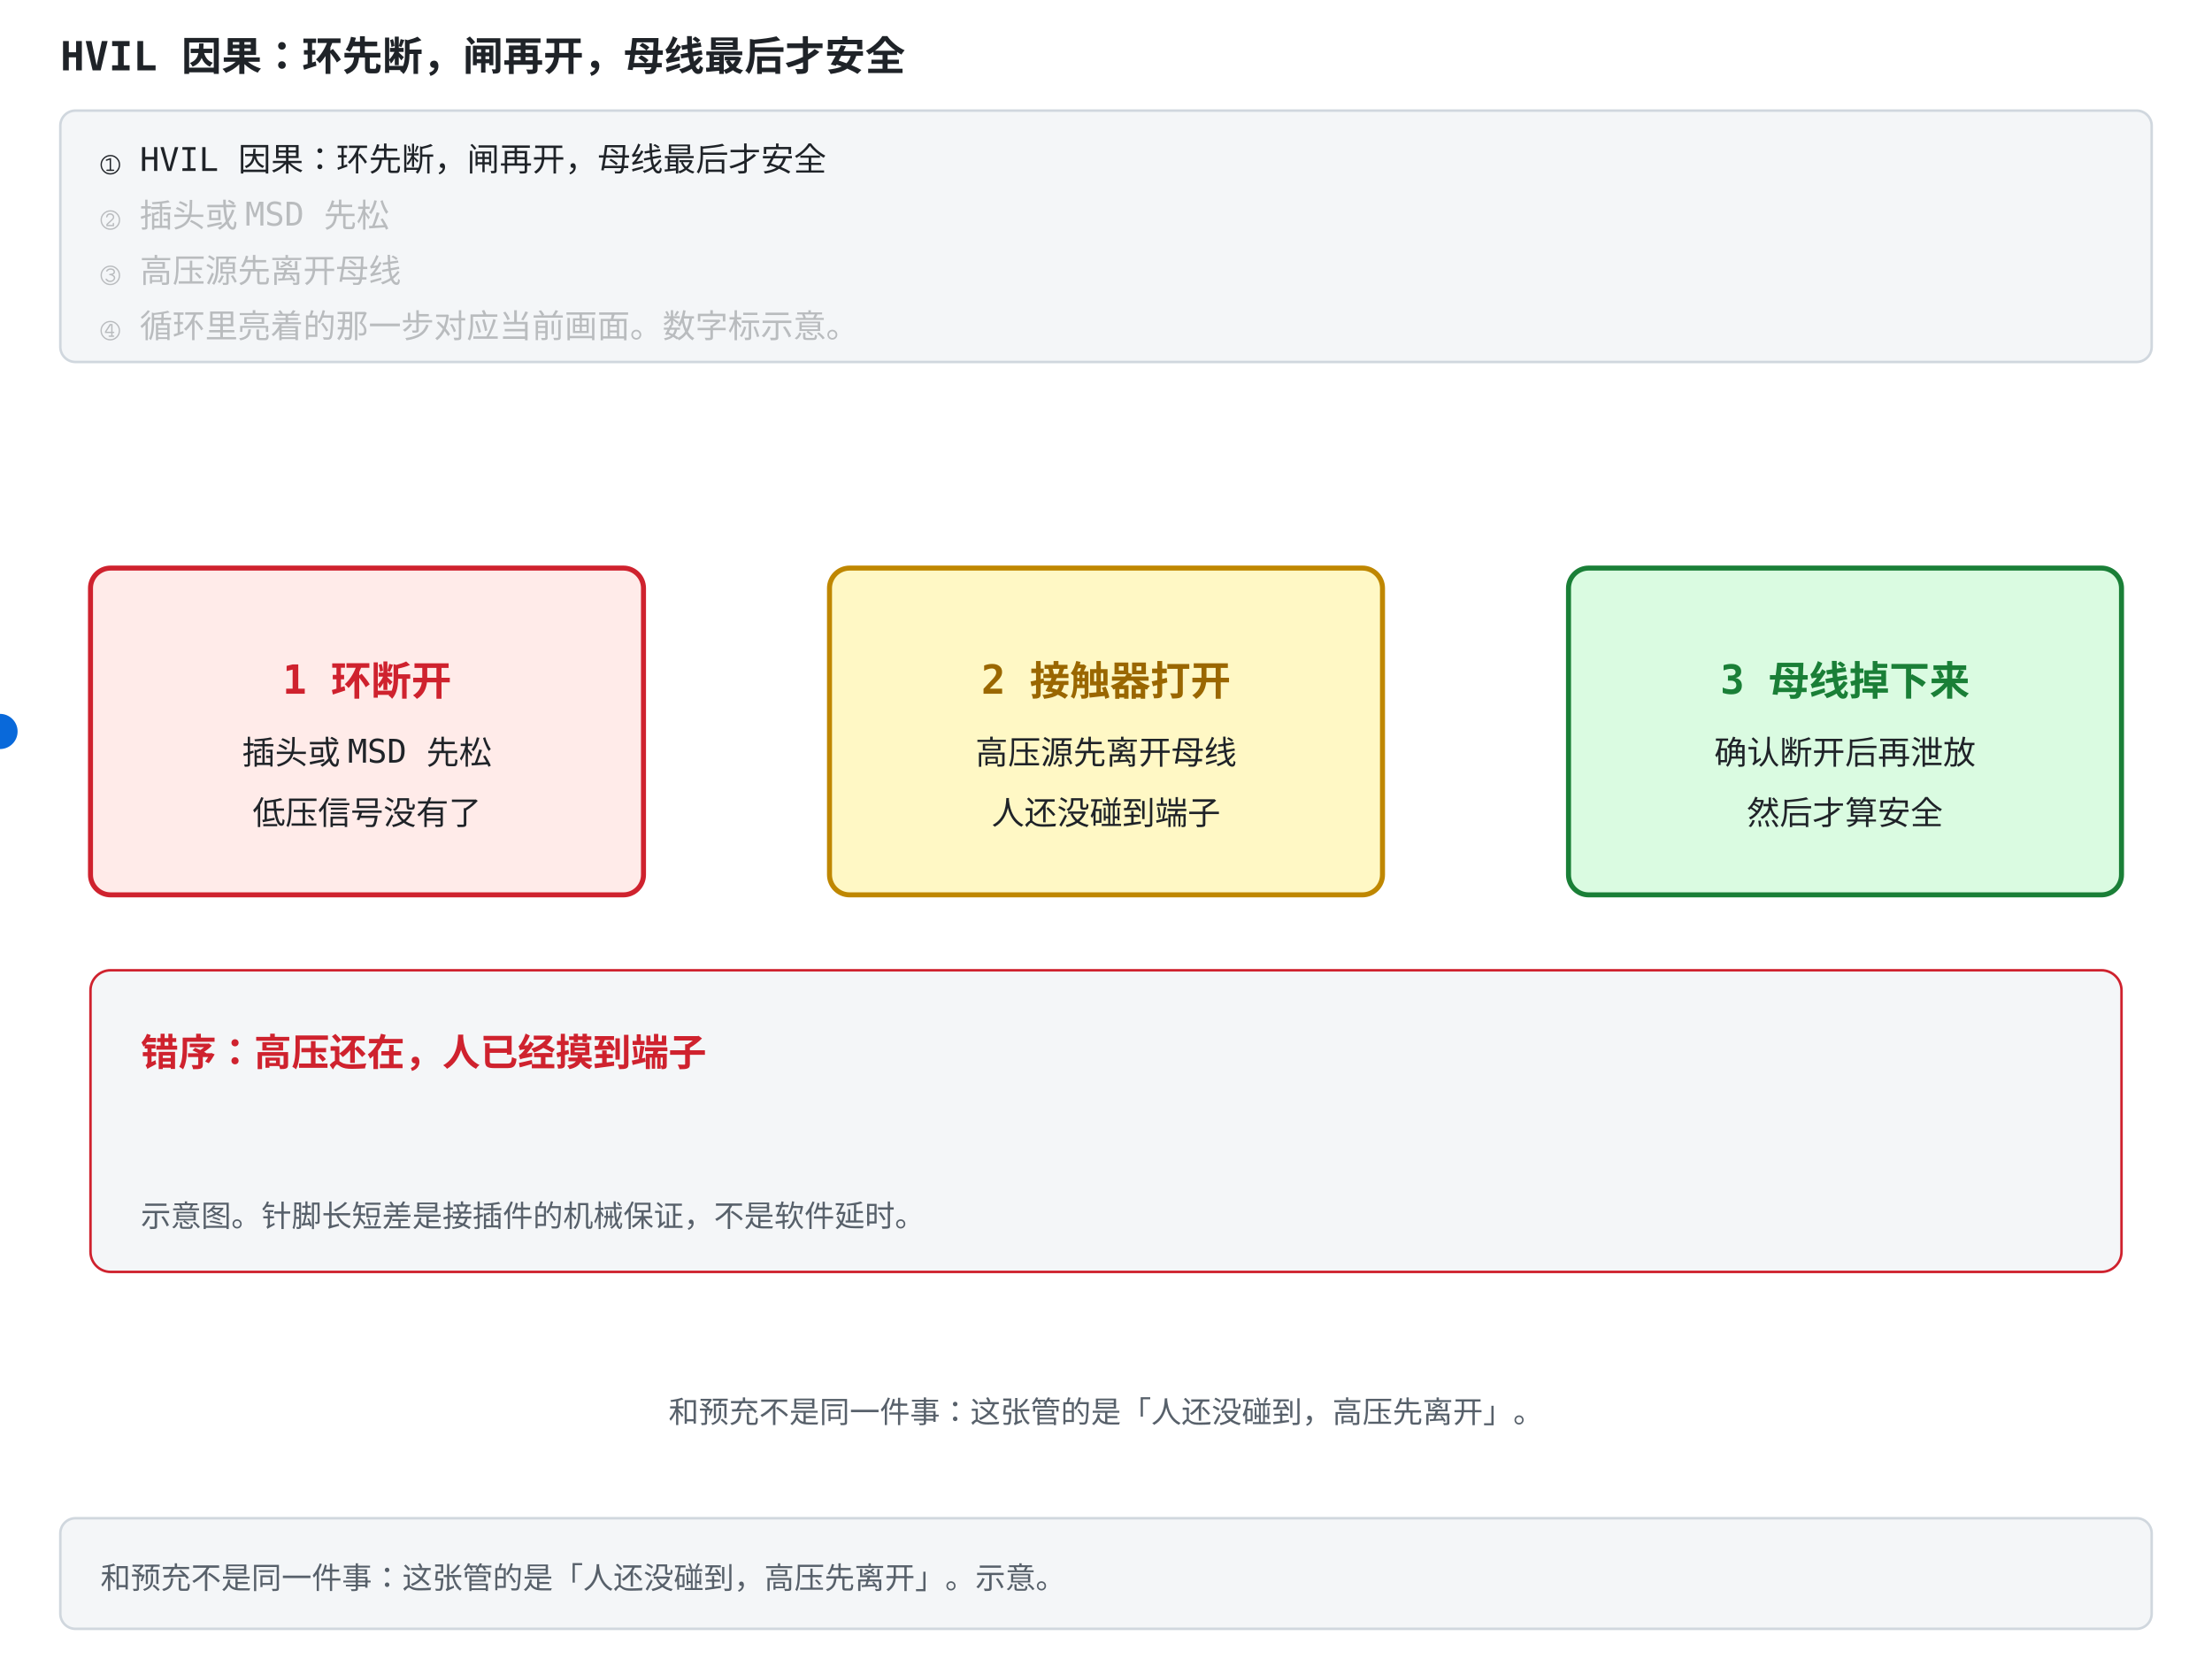
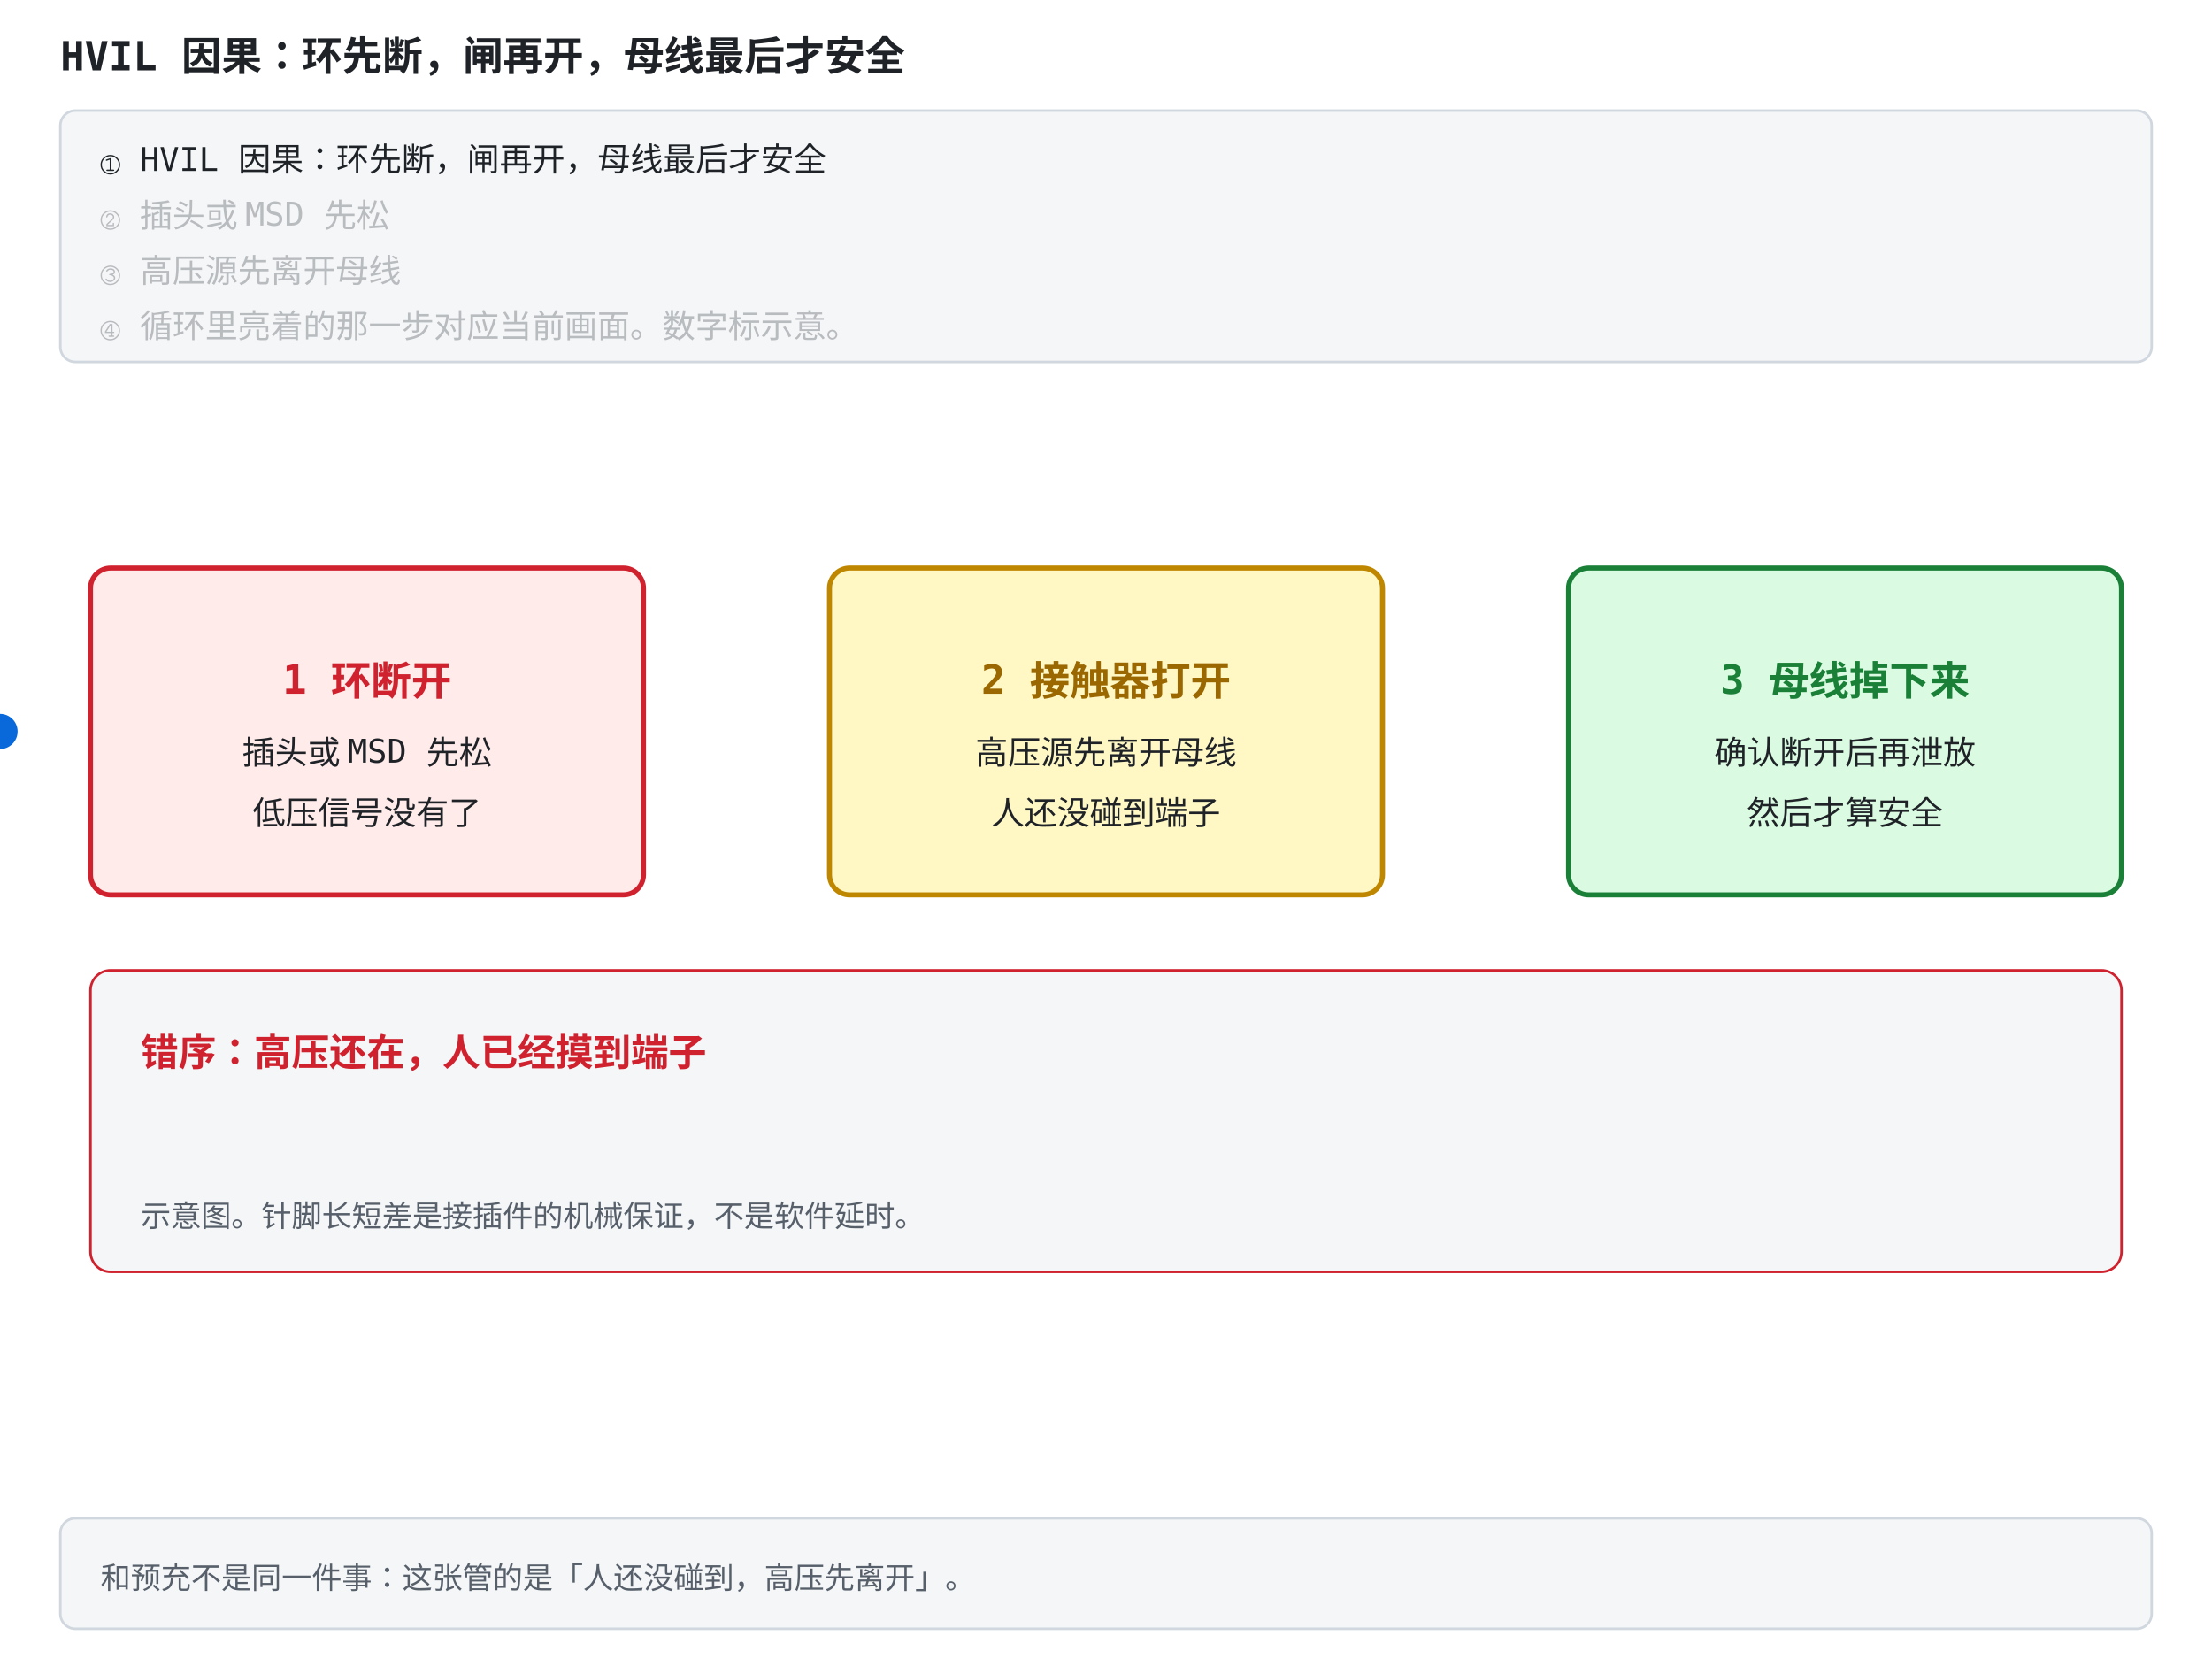
<svg xmlns="http://www.w3.org/2000/svg" width="880" height="660" viewBox="0 -156 880 660" role="img" font-family="ui-monospace, Consolas, monospace">
  <style>
    .bg { fill: #ffffff; }
    .panel { fill: #f4f6f8; stroke: #d0d7de; }
    .fill-boxb { fill: #ddf4ff; }
    .fill-boxg { fill: #dafbe1; }
    .fill-boxr { fill: #ffebe9; }
    .fill-boxy { fill: #fff8c5; }
    .fill-b { fill: #0969da; }
    .fill-g { fill: #1a7f37; }
    .fill-r { fill: #cf222e; }
    .fill-y { fill: #9a6700; }
    .fill-ink { fill: #57606a; }
    .fill-muted { fill: #e2e8f0; }
    .fill-lockb { fill: #0969da; }
    .stroke-panel { stroke: #d0d7de; }
    .stroke-axis { stroke: #57606a; }
    .stroke-b { stroke: #0969da; }
    .stroke-g { stroke: #1a7f37; }
    .stroke-r { stroke: #cf222e; }
    .stroke-y { stroke: #bf8700; }
    .stroke-check { stroke: #ffffff; }
    .axis { stroke: #57606a; stroke-width: 1.5; fill: none; }
    .grid { stroke: #d0d7de; stroke-width: 1; fill: none; }
    .txt { fill: #1f2328; font-size: 13px; }
    .small { fill: #57606a; font-size: 12px; }
    .title { fill: #1f2328; font-size: 16px; font-weight: bold; }
    .hi { fill: #0969da; }
    .warn { fill: #cf222e; }
    .ok { fill: #1a7f37; }
    .gold { fill: #9a6700; }
    .on { fill: #ffffff; font-size: 13px; font-weight: bold; }
    .lineb { stroke: #0969da; stroke-width: 2.5; fill: none; }
    @media (prefers-color-scheme: dark) {
      .bg { fill: #0d1117; }
      .panel { fill: #161b22; stroke: #30363d; }
      .fill-boxb { fill: #12233a; }
      .fill-boxg { fill: #0f2415; }
      .fill-boxr { fill: #3d1214; }
      .fill-boxy { fill: #2d2607; }
      .fill-b { fill: #4493f8; }
      .fill-g { fill: #3fb950; }
      .fill-r { fill: #ff7b72; }
      .fill-y { fill: #d29922; }
      .fill-ink { fill: #8b949e; }
      .fill-muted { fill: #30363d; }
      .fill-lockb { fill: #0969da; }
      .stroke-panel { stroke: #30363d; }
      .stroke-axis { stroke: #8b949e; }
      .stroke-b { stroke: #4493f8; }
      .stroke-g { stroke: #3fb950; }
      .stroke-r { stroke: #ff7b72; }
      .stroke-y { stroke: #d29922; }
      .stroke-check { stroke: #0d1117; }
      .axis { stroke: #8b949e; }
      .grid { stroke: #30363d; }
      .txt { fill: #e6edf3; }
      .small { fill: #8b949e; }
      .title { fill: #e6edf3; }
      .hi { fill: #4493f8; }
      .warn { fill: #ff7b72; }
      .ok { fill: #3fb950; }
      .gold { fill: #d29922; }
      .on { fill: #ffffff; }
      .lineb { stroke: #4493f8; }
    }
</style>
  <rect class="bg" x="0" y="-156" width="880" height="660" />
  <text class="title" x="24" y="-128">HVIL 因果：环先断，闸再开，母线最后才安全</text>
  <rect class="panel" x="24" y="-112" width="832" height="100" rx="6" />
  <text class="txt" x="40" y="-88" opacity="1">① HVIL 因果：环先断，闸再开，母线最后才安全<animate attributeName="opacity" values="1;1;0.28;0.28;0.28;0.28;0.28;0.28" keyTimes="0;0.249;0.25;0.499;0.5;0.749;0.75;1" dur="12s" repeatCount="indefinite" />
  </text>
  <text class="txt" x="40" y="-66" opacity="0.28">② 插头或 MSD 先松<animate attributeName="opacity" values="0.28;0.28;1;1;0.28;0.28;0.28;0.28" keyTimes="0;0.249;0.25;0.499;0.5;0.749;0.75;1" dur="12s" repeatCount="indefinite" />
  </text>
  <text class="txt" x="40" y="-44" opacity="0.28">③ 高压源先离开母线<animate attributeName="opacity" values="0.28;0.28;0.28;0.28;1;1;0.28;0.28" keyTimes="0;0.249;0.25;0.499;0.5;0.749;0.75;1" dur="12s" repeatCount="indefinite" />
  </text>
  <text class="txt" x="40" y="-22" opacity="0.28">④ 循环里亮着的那一步对应当前画面。数字标示意。<animate attributeName="opacity" values="0.28;0.28;0.28;0.28;0.28;0.28;1;1" keyTimes="0;0.249;0.25;0.499;0.5;0.749;0.75;1" dur="12s" repeatCount="indefinite" />
  </text>
  <rect class="panel" x="24" y="448" width="832" height="44" rx="6" />
-   <text class="small" x="40" y="476">和预充不是同一件事：这张管的是「人还没碰到，高压先离开」。示意。</text>
+   <text class="small" x="40" y="476">和预充不是同一件事：这张管的是「人还没碰到，高压先离开」。</text>
  <rect width="880" height="440" class="bg" />
  <rect x="36" y="70" width="220" height="130" rx="8" stroke-width="2" class="fill-boxr stroke-r">
    <animate attributeName="stroke-width" values="5;2;2;5" keyTimes="0;0.3;0.7;1" dur="8s" repeatCount="indefinite" />
  </rect>
  <text x="146" y="120" text-anchor="middle" font-size="16" font-weight="bold" class="warn">1 环断开</text>
  <text x="146" y="148" text-anchor="middle" font-size="13" class="txt">插头或 MSD 先松</text>
  <text x="146" y="172" text-anchor="middle" font-size="13" class="txt">低压信号没有了</text>
  <rect x="330" y="70" width="220" height="130" rx="8" stroke-width="2" class="fill-boxy stroke-y">
    <animate attributeName="stroke-width" values="2;5;2;2" keyTimes="0;0.4;0.7;1" dur="8s" repeatCount="indefinite" />
  </rect>
  <text x="440" y="120" text-anchor="middle" font-size="16" font-weight="bold" class="gold">2 接触器打开</text>
  <text x="440" y="148" text-anchor="middle" font-size="13" class="txt">高压源先离开母线</text>
  <text x="440" y="172" text-anchor="middle" font-size="13" class="txt">人还没碰到端子</text>
  <rect x="624" y="70" width="220" height="130" rx="8" stroke-width="2" class="fill-boxg stroke-g">
    <animate attributeName="stroke-width" values="2;2;5;2" keyTimes="0;0.45;0.7;1" dur="8s" repeatCount="indefinite" />
  </rect>
  <text x="734" y="120" text-anchor="middle" font-size="16" font-weight="bold" class="ok">3 母线掉下来</text>
  <text x="734" y="148" text-anchor="middle" font-size="13" class="txt">确认断开后再泄放</text>
  <text x="734" y="172" text-anchor="middle" font-size="13" class="txt">然后才算安全</text>
  <circle cy="135" r="7" class="fill-b">
    <animate attributeName="cx" values="146;440;734;146" keyTimes="0;0.33;0.66;1" dur="8s" repeatCount="indefinite" />
  </circle>
  <rect x="36" y="230" width="808" height="120" rx="8" class="panel stroke-r" />
  <text x="56" y="268" font-size="15" font-weight="bold" opacity="1" class="warn">错序：高压还在，人已经摸到端子
    <animate attributeName="opacity" values="1;0;0;1" keyTimes="0;0.25;0.8;1" dur="8s" repeatCount="indefinite" />
  </text>
  <text x="56" y="300" font-size="15" opacity="0" class="ok">对序：信号针短，先断；高压针长，后断。环没了就不要再合闸。
    <animate attributeName="opacity" values="0;1;1;0;0" keyTimes="0;0.3;0.75;0.85;1" dur="8s" repeatCount="indefinite" />
  </text>
  <text x="56" y="332" font-size="13" class="small">示意图。针脚长短差是接插件的机械保证，不是软件延时。</text>
-   <text x="440" y="410" text-anchor="middle" font-size="13" class="small">和预充不是同一件事：这张管的是「人还没碰到，高压先离开」。</text>
</svg>
